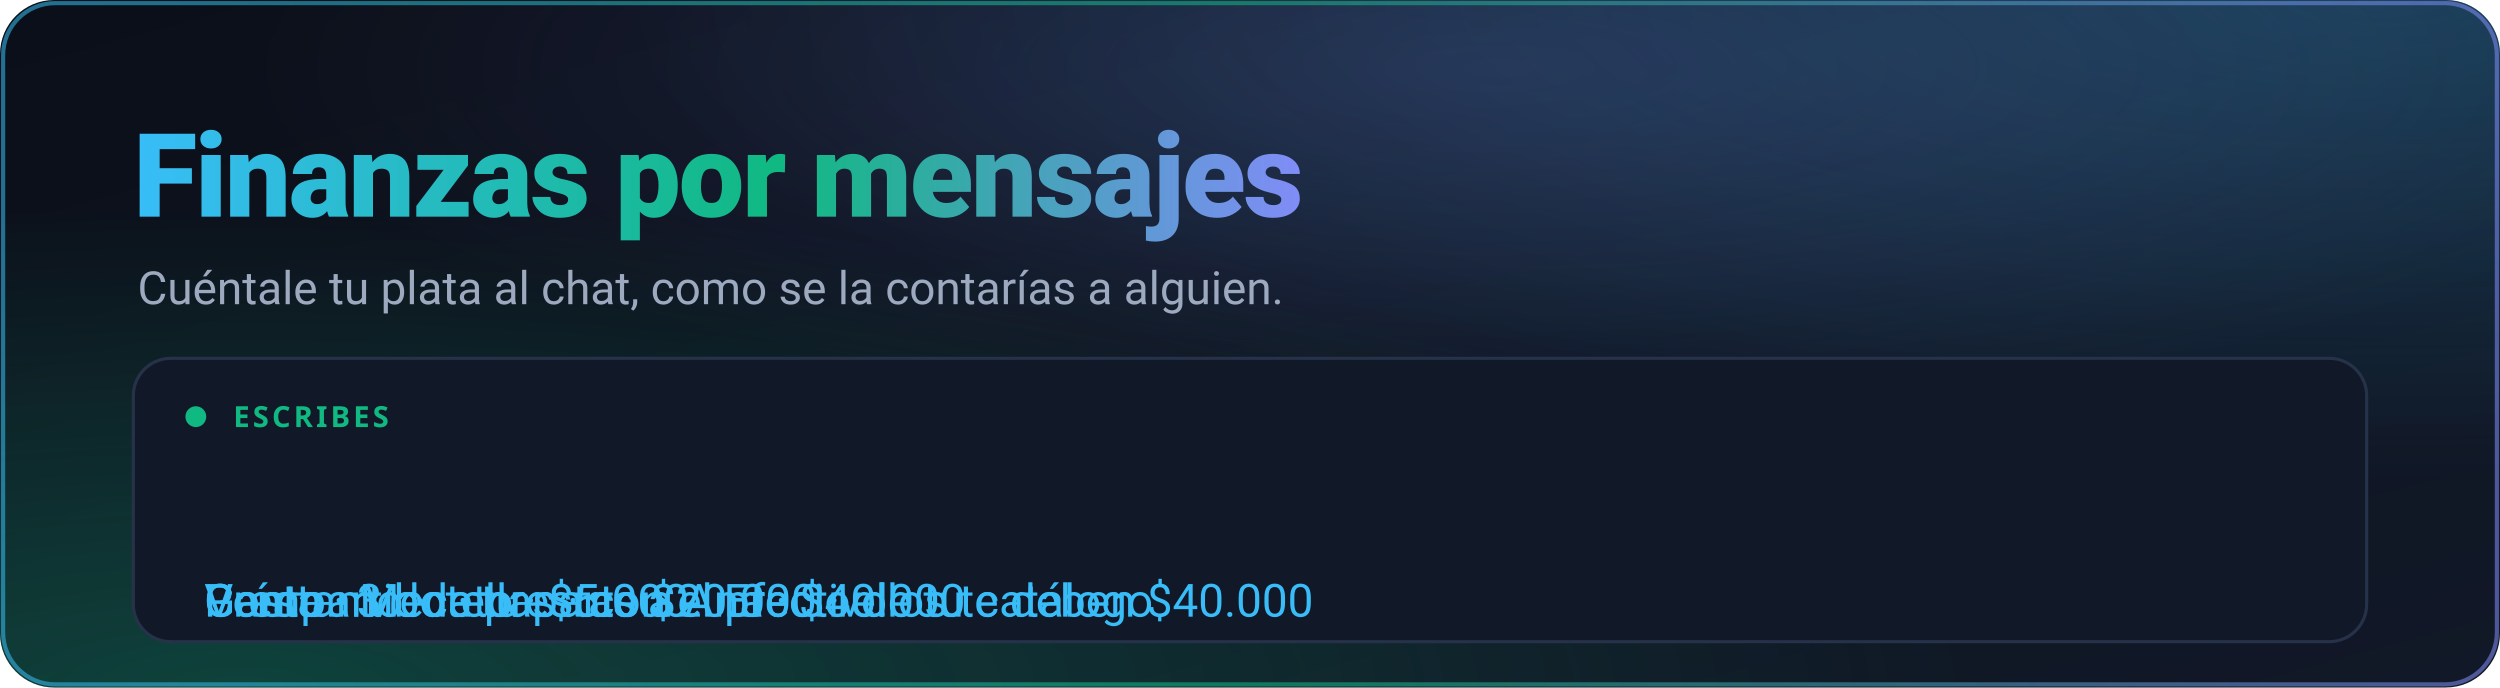
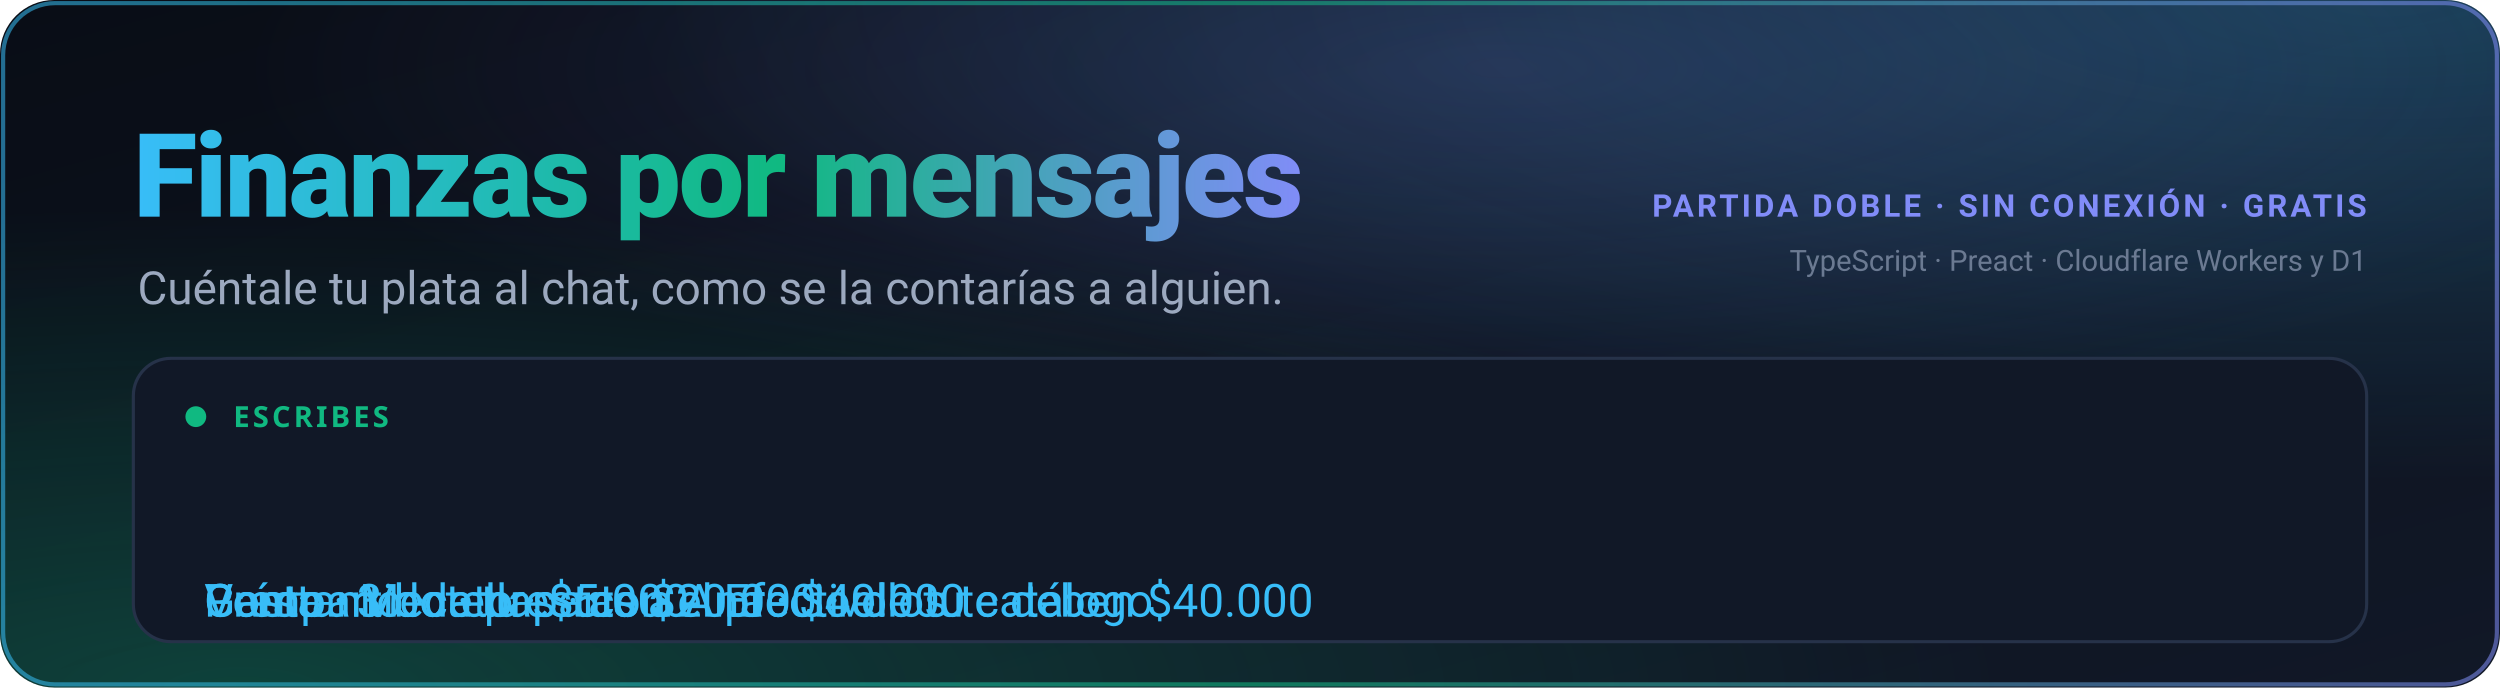
<svg xmlns="http://www.w3.org/2000/svg" viewBox="0 0 1200 330" width="1200" height="330" role="img" aria-label="Finanzas por mensajes: cuéntale tu plata al chat">
  <defs>
    <linearGradient id="fondo" x1="0" y1="0" x2="1" y2="1">
-       <stop offset="0" stop-color="#0B0F19" />
+       <stop offset="0" stop-color="#090D16" />
      <stop offset="1" stop-color="#111827" />
    </linearGradient>
    <linearGradient id="borde" x1="0" y1="0" x2="1" y2="0">
      <stop offset="0" stop-color="#38BDF8" />
      <stop offset=".5" stop-color="#10B981" />
      <stop offset="1" stop-color="#818CF8" />
    </linearGradient>
    <linearGradient id="titulo" x1="0" y1="0" x2="1" y2="0">
      <stop offset="0" stop-color="#38BDF8" />
      <stop offset=".55" stop-color="#10B981" />
      <stop offset="1" stop-color="#818CF8" />
    </linearGradient>
    <radialGradient id="luz1" cx=".1" cy="1" r=".7">
      <stop offset="0" stop-color="#10B981" stop-opacity=".28" />
      <stop offset="1" stop-color="#10B981" stop-opacity="0" />
    </radialGradient>
    <radialGradient id="luz2" cx=".95" cy="0" r=".7">
      <stop offset="0" stop-color="#38BDF8" stop-opacity=".25" />
      <stop offset="1" stop-color="#38BDF8" stop-opacity="0" />
    </radialGradient>
    <radialGradient id="luz3" cx=".6" cy=".1" r=".5">
      <stop offset="0" stop-color="#818CF8" stop-opacity=".18" />
      <stop offset="1" stop-color="#818CF8" stop-opacity="0" />
    </radialGradient>
  </defs>
  <style>
    @keyframes t0 { 0%, 0.000% { width: 0; animation-timing-function: steps(11, end); } 7.870%, 23.148% { width: 202.000px; } 23.158%, 100% { width: 0; } }
    @keyframes r0 { 0%, 7.870% { opacity: 0; transform: translateY(6px); } 10.185%, 23.148% { opacity: 1; transform: none; } 23.158%, 100% { opacity: 0; } }
    .t0 { animation: t0 21.6s linear infinite; }
    .r0 { animation: r0 21.6s linear infinite; }
    @keyframes t1 { 0%, 25.000% { width: 0; animation-timing-function: steps(18, end); } 32.870%, 48.148% { width: 328.000px; } 48.158%, 100% { width: 0; } }
    @keyframes r1 { 0%, 32.870% { opacity: 0; transform: translateY(6px); } 35.185%, 48.148% { opacity: 1; transform: none; } 48.158%, 100% { opacity: 0; } }
    .t1 { animation: t1 21.6s linear infinite; }
    .r1 { animation: r1 21.6s linear infinite; }
    @keyframes t2 { 0%, 50.000% { width: 0; animation-timing-function: steps(35, end); } 57.870%, 73.148% { width: 634.000px; } 73.158%, 100% { width: 0; } }
    @keyframes r2 { 0%, 57.870% { opacity: 0; transform: translateY(6px); } 60.185%, 73.148% { opacity: 1; transform: none; } 73.158%, 100% { opacity: 0; } }
    .t2 { animation: t2 21.6s linear infinite; }
    .r2 { animation: r2 21.6s linear infinite; }
    @keyframes t3 { 0%, 75.000% { width: 0; animation-timing-function: steps(16, end); } 82.870%, 98.148% { width: 292.000px; } 98.158%, 100% { width: 0; } }
    @keyframes r3 { 0%, 82.870% { opacity: 0; transform: translateY(6px); } 85.185%, 98.148% { opacity: 1; transform: none; } 98.158%, 100% { opacity: 0; } }
    .t3 { animation: t3 21.6s linear infinite; }
    .r3 { animation: r3 21.6s linear infinite; }
    @keyframes pulso { 0%, 100% { opacity: .55; } 50% { opacity: 1; } }
    .punto { animation: pulso 2.4s ease-in-out infinite; }
  </style>
  <rect width="1200" height="330" rx="26" fill="url(#fondo)" />
  <rect width="1200" height="330" rx="26" fill="url(#luz1)" />
  <rect width="1200" height="330" rx="26" fill="url(#luz2)" />
  <rect width="1200" height="330" rx="26" fill="url(#luz3)" />
  <rect x="1.5" y="1.5" width="1197" height="327" rx="25" fill="none" stroke="url(#borde)" stroke-opacity=".55" stroke-width="2" />
  <g font-family="system-ui, -apple-system, 'Segoe UI', Roboto, sans-serif">
    <text x="64" y="104" font-size="56" font-weight="800" fill="url(#titulo)" letter-spacing="-1">Finanzas por mensajes</text>
    <text x="66" y="146" font-size="22" fill="#9CA9BF">Cuéntale tu plata al chat, como se la contarías a alguien.</text>
+     <text x="1136" y="104" font-size="15" font-weight="700" fill="#818CF8" text-anchor="end" letter-spacing="1.5">PARTIDA DOBLE · SIN CONEXIÓN · GRATIS</text>
+     <text x="1136" y="130" font-size="14" fill="#6B7A92" text-anchor="end">TypeScript · Preact · Cloudflare Workers y D1</text>
  </g>
  <g transform="translate(64 0)">
    <rect x="0" y="172" width="1072" height="136" rx="18" fill="#111827" stroke="#263249" stroke-width="1.5" />
    <circle class="punto" cx="30" cy="200" r="5" fill="#10B981" />
    <text x="48" y="205" font-family="system-ui, sans-serif" font-size="14" font-weight="700" fill="#10B981" letter-spacing="1.5">ESCRIBES</text>
    <g>
      <clipPath id="c0-34">
        <rect class="t0" x="34" y="218" width="0" height="42" />
      </clipPath>
      <text x="34" y="252" clip-path="url(#c0-34)" font-family="ui-monospace, SFMono-Regular, Menlo, Consolas, monospace" font-size="30" fill="#F1F5FB" textLength="198" lengthAdjust="spacing">mecato 5000</text>
      <text class="r0" x="34" y="296" font-family="system-ui, -apple-system, 'Segoe UI', Roboto, sans-serif" font-size="22" fill="#38BDF8">Gasto · Mecato · $5.000 · Efectivo</text>
    </g>
    <g>
      <clipPath id="c1-34">
        <rect class="t1" x="34" y="218" width="0" height="42" />
      </clipPath>
      <text x="34" y="252" clip-path="url(#c1-34)" font-family="ui-monospace, SFMono-Regular, Menlo, Consolas, monospace" font-size="30" fill="#F1F5FB" textLength="324" lengthAdjust="spacing">presté 40000 a Ana</text>
      <text class="r1" x="34" y="296" font-family="system-ui, -apple-system, 'Segoe UI', Roboto, sans-serif" font-size="22" fill="#38BDF8">Préstamo · le prestas a Ana · $40.000</text>
    </g>
    <g>
      <clipPath id="c2-34">
        <rect class="t2" x="34" y="218" width="0" height="42" />
      </clipPath>
      <text x="34" y="252" clip-path="url(#c2-34)" font-family="ui-monospace, SFMono-Regular, Menlo, Consolas, monospace" font-size="30" fill="#F1F5FB" textLength="630" lengthAdjust="spacing">almuerzo 60000 entre Ana, Luis y yo</text>
      <text class="r2" x="34" y="296" font-family="system-ui, -apple-system, 'Segoe UI', Roboto, sans-serif" font-size="22" fill="#38BDF8">Compartido · tu parte $20.000 · ellos te deben $40.000</text>
    </g>
    <g>
      <clipPath id="c3-34">
        <rect class="t3" x="34" y="218" width="0" height="42" />
      </clipPath>
      <text x="34" y="252" clip-path="url(#c3-34)" font-family="ui-monospace, SFMono-Regular, Menlo, Consolas, monospace" font-size="30" fill="#F1F5FB" textLength="288" lengthAdjust="spacing">vendí 3 botellas</text>
      <text class="r3" x="34" y="296" font-family="system-ui, -apple-system, 'Segoe UI', Roboto, sans-serif" font-size="22" fill="#38BDF8">Venta · 3 botellas · con el precio de tu catálogo</text>
    </g>
  </g>
</svg>
